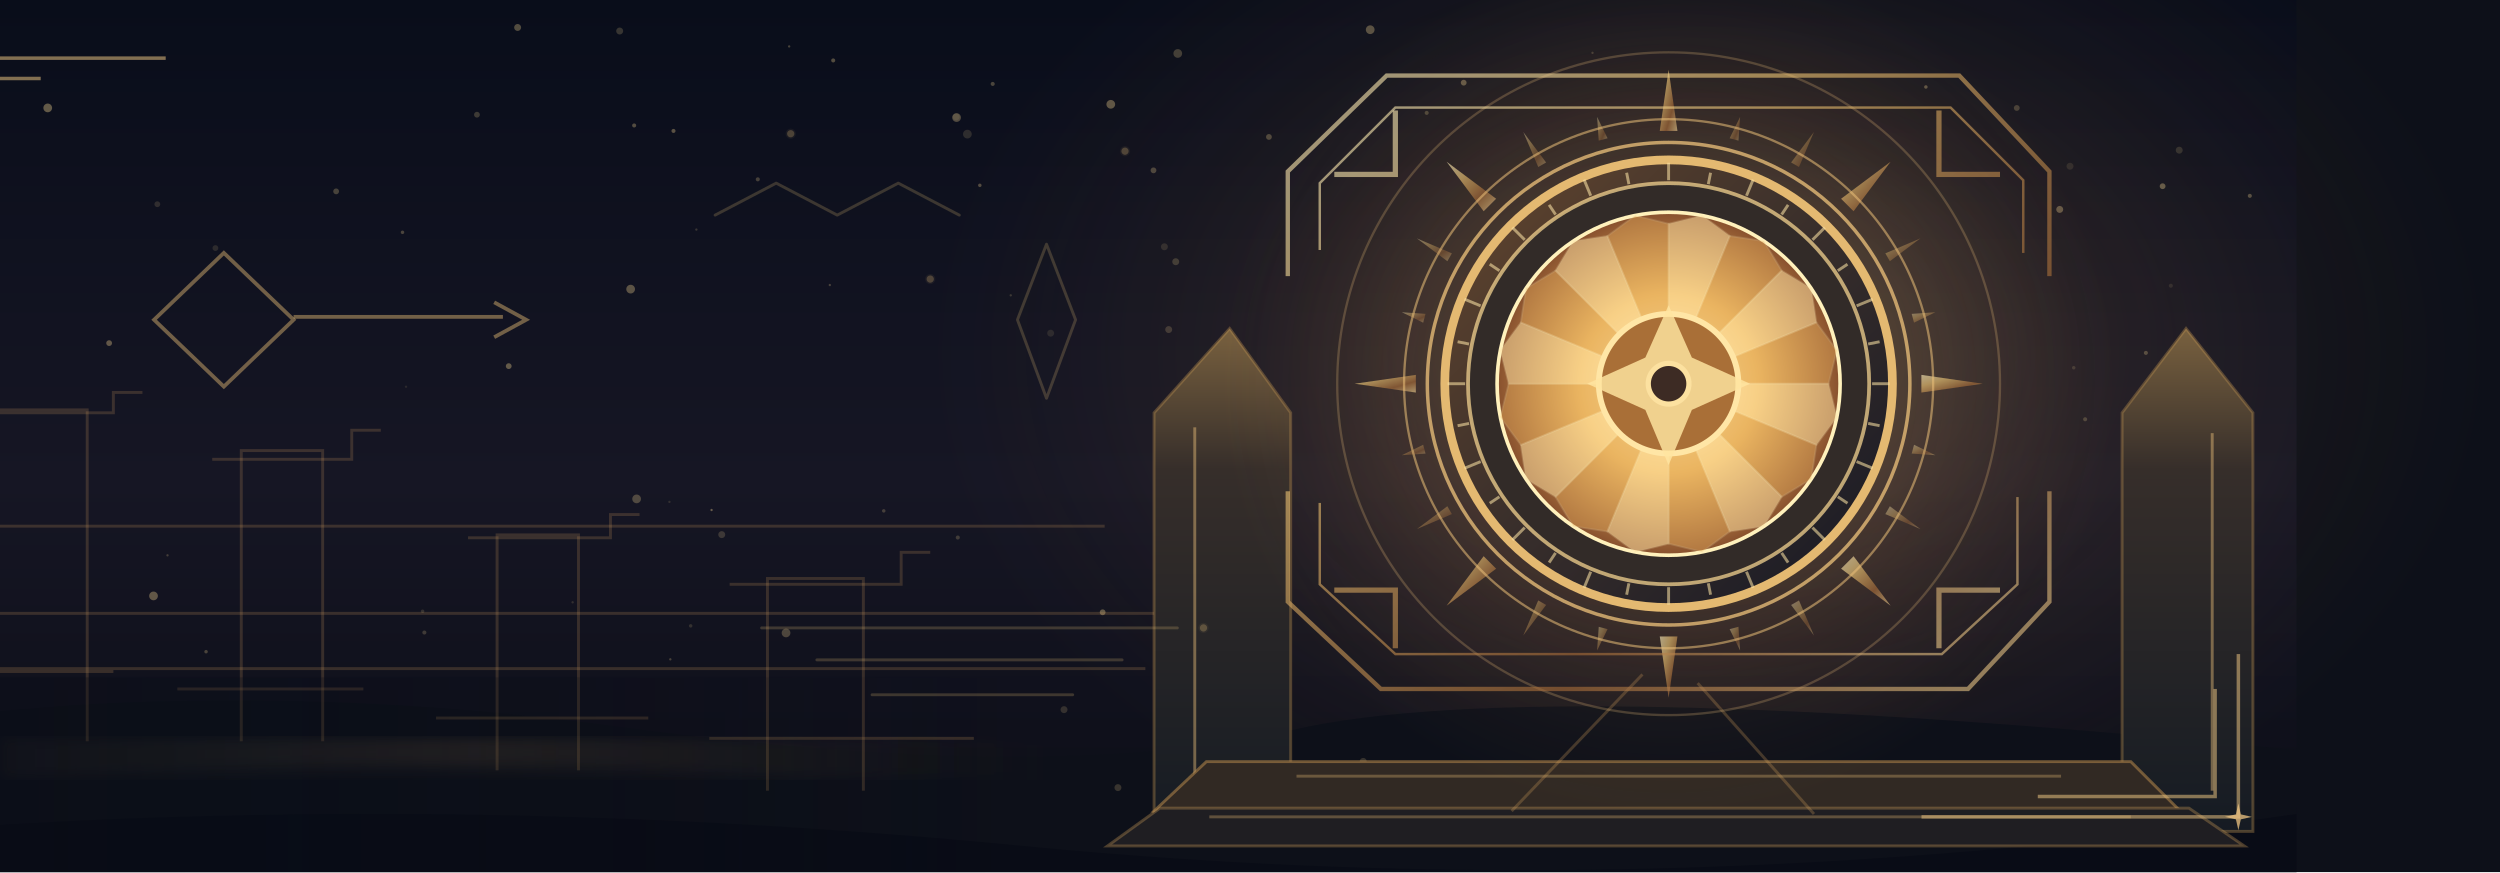
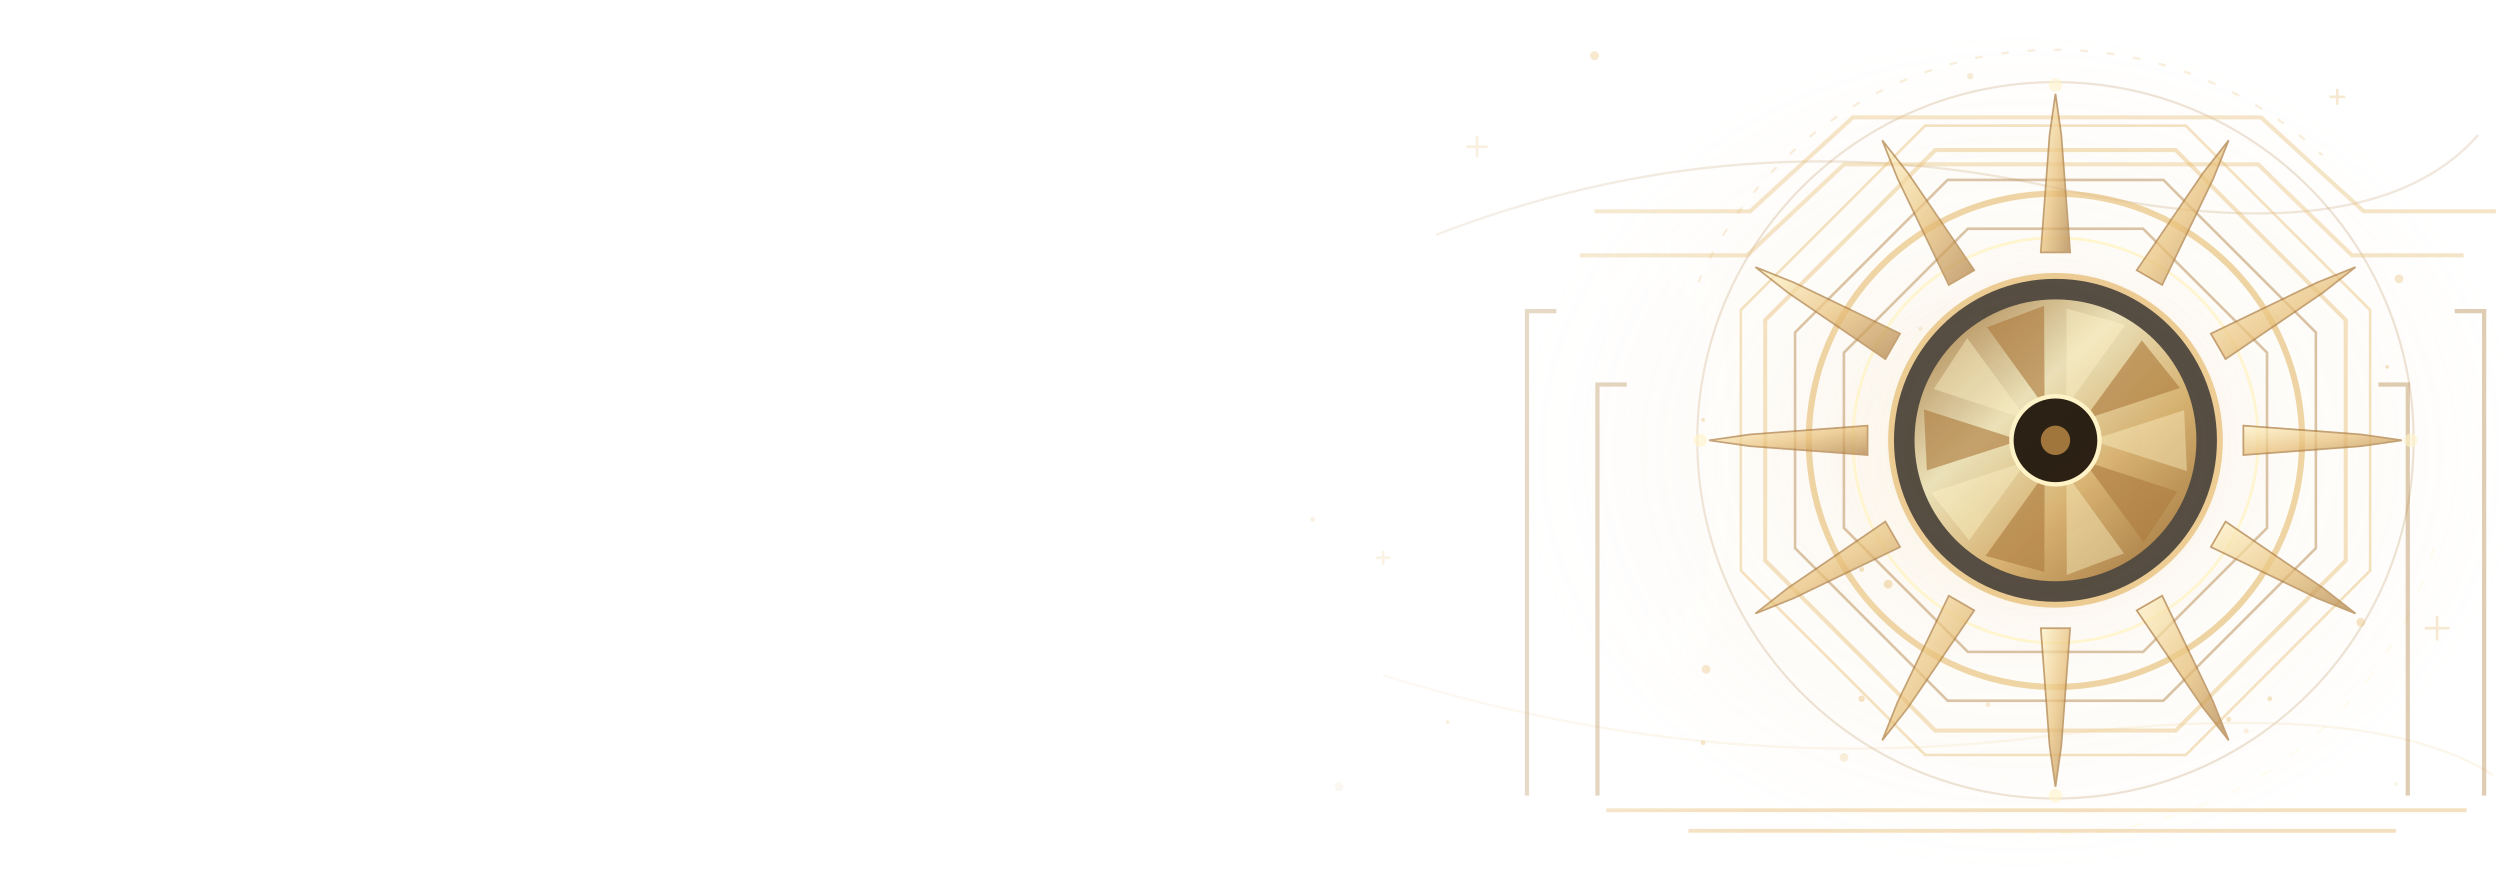
- <svg xmlns="http://www.w3.org/2000/svg" viewBox="0 0 860 300" fill="none" role="img" aria-label="Relicário Solar: sol imperial de ouro em disco art déco, rodeado por molduras geométricas e pilares de um templo">
+ <svg xmlns="http://www.w3.org/2000/svg" width="860" height="300" viewBox="0 0 860 300" fill="none" role="img" aria-label="Miniatura vetorial Relicário Solar">
  <defs>
-     <linearGradient id="back" x1="0" y1="0" x2="0" y2="1">
-       <stop stop-color="#090d1a" />
-       <stop offset=".55" stop-color="#161624" />
-       <stop offset="1" stop-color="#0b0d16" />
+     <linearGradient id="silver" x1="0" y1="0" x2=".9" y2="1">
+       <stop offset="0" stop-color="#ad7d3f" />
+       <stop offset=".39" stop-color="#fff4c7" />
+       <stop offset=".67" stop-color="#e7be76" />
+       <stop offset="1" stop-color="#ad7d3f" />
    </linearGradient>
-     <radialGradient id="halo">
-       <stop stop-color="#ffde90" stop-opacity=".33" />
-       <stop offset=".48" stop-color="#dd9850" stop-opacity=".14" />
-       <stop offset="1" stop-color="#9a6c43" stop-opacity="0" />
+     <linearGradient id="edge" x1="0" y1="0" x2="1" y2="1">
+       <stop stop-color="#fff4c7" />
+       <stop offset=".52" stop-color="#e7be76" />
+       <stop offset="1" stop-color="#ad7d3f" />
+     </linearGradient>
+     <radialGradient id="aura">
+       <stop stop-color="#e7be76" stop-opacity=".21" />
+       <stop offset=".48" stop-color="#e7be76" stop-opacity=".07" />
+       <stop offset="1" stop-color="#e7be76" stop-opacity="0" />
    </radialGradient>
-     <radialGradient id="sun">
-       <stop stop-color="#fff5c5" />
-       <stop offset=".18" stop-color="#fce5a1" />
-       <stop offset=".52" stop-color="#eebc65" />
-       <stop offset="1" stop-color="#88502d" />
+     <radialGradient id="inner">
+       <stop stop-color="#fff4c7" stop-opacity=".65" />
+       <stop offset=".4" stop-color="#e7be76" stop-opacity=".19" />
+       <stop offset="1" stop-color="#e7be76" stop-opacity="0" />
    </radialGradient>
-     <linearGradient id="gold" x1="0" y1="0" x2="1" y2="1">
-       <stop stop-color="#fff1be" />
-       <stop offset=".32" stop-color="#f0c775" />
-       <stop offset=".68" stop-color="#a86c38" />
-       <stop offset="1" stop-color="#f1d393" />
+     <linearGradient id="fade" x1="0" x2="1" y1="0" y2="0">
+       <stop stop-color="white" stop-opacity="0" />
+       <stop offset=".38" stop-color="white" stop-opacity=".05" />
+       <stop offset=".52" stop-color="white" stop-opacity=".49" />
+       <stop offset=".70" stop-color="white" stop-opacity=".98" />
+       <stop offset="1" stop-color="white" />
    </linearGradient>
-     <linearGradient id="brass" x1="0" y1="0" x2="1" y2="1">
-       <stop stop-color="#65472e" />
-       <stop offset=".5" stop-color="#382e2b" />
-       <stop offset="1" stop-color="#161824" />
-     </linearGradient>
-     <linearGradient id="obelisk" x1="0" y1="0" x2="0" y2="1">
-       <stop stop-color="#79613f" />
-       <stop offset=".28" stop-color="#362e2a" />
-       <stop offset="1" stop-color="#151b23" />
-     </linearGradient>
-     <linearGradient id="dust" x1="0" y1="0" x2="1" y2="0">
-       <stop stop-color="#c6a15e" stop-opacity="0" />
-       <stop offset=".55" stop-color="#d6ab69" stop-opacity=".13" />
-       <stop offset="1" stop-color="#b67b3a" stop-opacity="0" />
-     </linearGradient>
-     <linearGradient id="leftDark" x1="0" y1="0" x2="1" y2="0">
-       <stop stop-color="#080c16" stop-opacity=".98" />
-       <stop offset=".68" stop-color="#080c16" stop-opacity=".53" />
-       <stop offset="1" stop-color="#080c16" stop-opacity="0" />
-     </linearGradient>
-     <filter id="glow">
-       <feGaussianBlur stdDeviation="8" />
-     </filter>
-     <filter id="soft">
-       <feGaussianBlur stdDeviation="2.5" />
+     <mask id="reveal">
+       <rect width="860" height="300" fill="url(#fade)" />
+     </mask>
+     <filter id="softGlow" x="-30%" y="-30%" width="160%" height="160%">
+       <feGaussianBlur stdDeviation="3" />
    </filter>
  </defs>
-   <rect x="0" y="0" width="860" height="300" fill="#0d1019" />
-   <g transform="translate(-70 0)">
-     <rect width="860" height="300" fill="url(#back)" />
-     <ellipse cx="658" cy="121" rx="267" ry="188" fill="url(#halo)" opacity=".75" />
-     <path d="M0 254Q134 230 283 250T515 251T860 258V300H0Z" fill="#0d1019" />
-     <path d="M0 289Q206 270 422 291T860 280V300H0Z" fill="#090c16" />
-     <circle cx="340.4" cy="217.73" r="1.5" fill="#edd08e" opacity="0.27" />
-     <circle cx="309.55" cy="78.97" r="0.4" fill="#edd08e" opacity="0.19" />
-     <circle cx="636.65" cy="275.16" r="0.7" fill="#edd08e" opacity="0.26" />
-     <circle cx="813.94" cy="64.06" r="1" fill="#edd08e" opacity="0.36" />
-     <circle cx="402.78" cy="46.14" r="1.5" fill="#edd08e" opacity="0.15" />
-     <circle cx="234.07" cy="39.46" r="1" fill="#edd08e" opacity="0.22" />
-     <circle cx="431.43" cy="114.61" r="1.2" fill="#edd08e" opacity="0.11" />
-     <circle cx="737.79" cy="273.87" r="0.4" fill="#edd08e" opacity="0.17" />
-     <circle cx="300.59" cy="226.81" r="0.4" fill="#edd08e" opacity="0.25" />
-     <circle cx="140.88" cy="224.18" r="0.6" fill="#edd08e" opacity="0.26" />
-     <circle cx="470.55" cy="84.89" r="1.2" fill="#edd08e" opacity="0.13" />
-     <circle cx="822.9" cy="234.63" r="1.5" fill="#edd08e" opacity="0.19" />
-     <circle cx="144.1" cy="85.34" r="1" fill="#edd08e" opacity="0.13" />
-     <circle cx="541.35" cy="10.22" r="1.5" fill="#edd08e" opacity="0.33" />
-     <circle cx="732.5" cy="29.92" r="0.6" fill="#edd08e" opacity="0.33" />
-     <circle cx="86.42" cy="37.12" r="1.5" fill="#edd08e" opacity="0.39" />
-     <circle cx="122.81" cy="205" r="1.5" fill="#edd08e" opacity="0.36" />
-     <circle cx="185.63" cy="65.83" r="1" fill="#edd08e" opacity="0.26" />
-     <circle cx="355.46" cy="98.05" r="0.4" fill="#edd08e" opacity="0.25" />
-     <circle cx="127.62" cy="191.03" r="0.4" fill="#edd08e" opacity="0.22" />
-     <circle cx="266.98" cy="207.19" r="0.4" fill="#edd08e" opacity="0.15" />
-     <circle cx="289" cy="171.62" r="1.5" fill="#edd08e" opacity="0.28" />
-     <circle cx="399.48" cy="184.91" r="0.7" fill="#edd08e" opacity="0.21" />
-     <circle cx="474.45" cy="90.03" r="1.2" fill="#edd08e" opacity="0.2" />
-     <circle cx="843.94" cy="67.37" r="0.7" fill="#edd08e" opacity="0.31" />
-     <circle cx="208.46" cy="79.92" r="0.6" fill="#edd08e" opacity="0.27" />
-     <circle cx="506.51" cy="47.11" r="1" fill="#edd08e" opacity="0.27" />
-     <circle cx="839.46" cy="238.75" r="1.2" fill="#edd08e" opacity="0.35" />
-     <circle cx="449.31" cy="210.63" r="1" fill="#edd08e" opacity="0.37" />
-     <circle cx="778.54" cy="72.04" r="1.2" fill="#edd08e" opacity="0.34" />
-     <circle cx="288.15" cy="43.16" r="0.7" fill="#edd08e" opacity="0.32" />
-     <circle cx="837.09" cy="275.56" r="1.5" fill="#edd08e" opacity="0.29" />
-     <circle cx="829.47" cy="275.13" r="1.2" fill="#edd08e" opacity="0.38" />
-     <circle cx="300.28" cy="172.65" r="0.4" fill="#edd08e" opacity="0.14" />
-     <circle cx="374.01" cy="175.74" r="0.6" fill="#edd08e" opacity="0.23" />
-     <circle cx="307.59" cy="215.3" r="0.6" fill="#edd08e" opacity="0.16" />
-     <circle cx="399.06" cy="40.44" r="1.5" fill="#edd08e" opacity="0.31" />
-     <circle cx="417.7" cy="101.59" r="0.4" fill="#edd08e" opacity="0.19" />
-     <circle cx="283.17" cy="10.67" r="1.2" fill="#edd08e" opacity="0.2" />
-     <circle cx="411.49" cy="28.87" r="0.7" fill="#edd08e" opacity="0.28" />
-     <circle cx="107.54" cy="118.03" r="1" fill="#edd08e" opacity="0.36" />
-     <circle cx="599.86" cy="281.94" r="0.4" fill="#edd08e" opacity="0.37" />
-     <circle cx="330.68" cy="61.69" r="0.7" fill="#edd08e" opacity="0.25" />
-     <circle cx="18.39" cy="279.26" r="0.6" fill="#edd08e" opacity="0.31" />
-     <circle cx="124.12" cy="70.25" r="1" fill="#edd08e" opacity="0.15" />
-     <circle cx="215.98" cy="217.59" r="0.7" fill="#edd08e" opacity="0.21" />
-     <circle cx="58.06" cy="138.56" r="1.2" fill="#edd08e" opacity="0.1" />
-     <circle cx="808.18" cy="121.39" r="0.7" fill="#edd08e" opacity="0.27" />
-     <circle cx="318.28" cy="183.91" r="1.2" fill="#edd08e" opacity="0.19" />
-     <circle cx="560.78" cy="38.83" r="0.7" fill="#edd08e" opacity="0.24" />
-     <circle cx="486.59" cy="147.38" r="0.4" fill="#edd08e" opacity="0.33" />
-     <circle cx="356.62" cy="20.79" r="0.7" fill="#edd08e" opacity="0.32" />
-     <circle cx="57.6" cy="223.12" r="1.5" fill="#edd08e" opacity="0.21" />
-     <circle cx="782.08" cy="57.18" r="1.2" fill="#edd08e" opacity="0.11" />
-     <circle cx="763.77" cy="37.14" r="1" fill="#edd08e" opacity="0.23" />
-     <circle cx="24.16" cy="88.74" r="1.5" fill="#edd08e" opacity="0.26" />
-     <circle cx="475.15" cy="18.39" r="1.5" fill="#edd08e" opacity="0.24" />
-     <circle cx="215.37" cy="210.28" r="0.6" fill="#edd08e" opacity="0.16" />
-     <circle cx="286.94" cy="99.46" r="1.5" fill="#edd08e" opacity="0.34" />
-     <circle cx="454.57" cy="270.94" r="1.2" fill="#edd08e" opacity="0.19" />
-     <circle cx="398.92" cy="40.2" r="1.2" fill="#edd08e" opacity="0.1" />
-     <circle cx="341.47" cy="15.97" r="0.4" fill="#edd08e" opacity="0.27" />
-     <circle cx="55.44" cy="174.09" r="1.2" fill="#edd08e" opacity="0.19" />
-     <circle cx="42.58" cy="269.79" r="0.6" fill="#edd08e" opacity="0.38" />
-     <circle cx="819.65" cy="51.66" r="1.2" fill="#edd08e" opacity="0.16" />
-     <circle cx="248.06" cy="9.45" r="1.2" fill="#edd08e" opacity="0.32" />
-     <circle cx="783.36" cy="126.5" r="0.6" fill="#edd08e" opacity="0.16" />
-     <circle cx="816.77" cy="98.29" r="0.7" fill="#edd08e" opacity="0.11" />
-     <circle cx="54.21" cy="217.15" r="1.2" fill="#edd08e" opacity="0.17" />
-     <circle cx="617.82" cy="18.17" r="0.4" fill="#edd08e" opacity="0.2" />
-     <circle cx="452.11" cy="35.88" r="1.5" fill="#edd08e" opacity="0.36" />
-     <circle cx="314.78" cy="175.44" r="0.4" fill="#edd08e" opacity="0.38" />
-     <circle cx="48.83" cy="283.52" r="0.4" fill="#edd08e" opacity="0.14" />
-     <circle cx="209.67" cy="133.04" r="0.4" fill="#edd08e" opacity="0.11" />
-     <circle cx="407.06" cy="63.75" r="0.6" fill="#edd08e" opacity="0.31" />
-     <circle cx="301.68" cy="45.04" r="0.7" fill="#edd08e" opacity="0.34" />
-     <circle cx="787.29" cy="144.23" r="0.7" fill="#edd08e" opacity="0.22" />
-     <circle cx="472.03" cy="113.37" r="1.2" fill="#edd08e" opacity="0.19" />
-     <circle cx="466.8" cy="58.6" r="1" fill="#edd08e" opacity="0.27" />
-     <circle cx="538.95" cy="261.92" r="1.2" fill="#edd08e" opacity="0.18" />
-     <circle cx="573.51" cy="28.44" r="1" fill="#edd08e" opacity="0.35" />
-     <circle cx="436.02" cy="244.12" r="1.2" fill="#edd08e" opacity="0.17" />
-     <circle cx="245" cy="125.95" r="1" fill="#edd08e" opacity="0.37" />
-     <g stroke="#cd9b5c" stroke-opacity=".21" fill="none">
-       <path d="M0 181H450M0 211H478M20 230H464" />
-       <path d="M66 255V141H100V255 M153 255V155H181V255 M241 265V184H269V265 M334 272V199H367V272" />
-       <path d="M58 142H109V135H119 M143 158H191V148H201 M231 185H280V177H290 M321 201H380V190H390" />
-       <path d="M16 231H109M131 237H195M220 247H293M314 254H405" />
-     </g>
-     <g fill="url(#obelisk)" stroke="#bc914f" stroke-opacity=".37">
-       <path d="M467 286V142L493 113L514 142V286Z" />
-       <path d="M800 286V142L822 113L845 142V286Z" />
-       <path d="M481 147V272M831 149V272" stroke="#ffcf82" stroke-opacity=".4" fill="none" />
-     </g>
-     <path d="M485 262H803L820 279H467Z" fill="#312923" stroke="#b6884b" stroke-opacity=".55" />
-     <path d="M469 278H823L842 291H451Z" fill="#1f1e22" stroke="#c59758" stroke-opacity=".35" />
-     <path d="M516 267H779M486 281H803" stroke="#f5c778" stroke-opacity=".3" stroke-width="1" />
-     <path d="M635 232L590 279M654 235L694 280" stroke="#e5af60" stroke-opacity=".25" />
-     <ellipse cx="644" cy="132" rx="154" ry="148" fill="url(#halo)" />
-     <path d="M640.96 45.05 L644 24 L647.04 45.05 Z" fill="url(#gold)" opacity="0.62" />
-     <path d="M665 47.57 L668.59 40.24 L668.03 48.38 Z" fill="url(#gold)" opacity="0.38" />
-     <path d="M686.14 55.89 L694 45.4 L688.85 57.45 Z" fill="url(#gold)" opacity="0.38" />
-     <path d="M703.33 68.37 L720.37 55.63 L707.63 72.67 Z" fill="url(#gold)" opacity="0.62" />
-     <path d="M718.55 87.15 L730.6 82 L720.11 89.86 Z" fill="url(#gold)" opacity="0.38" />
-     <path d="M727.62 107.97 L735.76 107.41 L728.43 111 Z" fill="url(#gold)" opacity="0.38" />
-     <path d="M730.95 128.96 L752 132 L730.95 135.04 Z" fill="url(#gold)" opacity="0.62" />
-     <path d="M728.43 153 L735.76 156.59 L727.62 156.03 Z" fill="url(#gold)" opacity="0.38" />
-     <path d="M720.11 174.14 L730.6 182 L718.55 176.85 Z" fill="url(#gold)" opacity="0.38" />
-     <path d="M707.63 191.33 L720.37 208.37 L703.33 195.63 Z" fill="url(#gold)" opacity="0.62" />
-     <path d="M688.85 206.55 L694 218.6 L686.14 208.11 Z" fill="url(#gold)" opacity="0.38" />
-     <path d="M668.03 215.62 L668.59 223.76 L665 216.43 Z" fill="url(#gold)" opacity="0.38" />
-     <path d="M647.04 218.95 L644 240 L640.96 218.95 Z" fill="url(#gold)" opacity="0.62" />
-     <path d="M623 216.43 L619.41 223.76 L619.97 215.62 Z" fill="url(#gold)" opacity="0.38" />
-     <path d="M601.86 208.11 L594 218.6 L599.15 206.55 Z" fill="url(#gold)" opacity="0.38" />
-     <path d="M584.67 195.63 L567.63 208.37 L580.37 191.33 Z" fill="url(#gold)" opacity="0.62" />
-     <path d="M569.45 176.85 L557.4 182 L567.89 174.14 Z" fill="url(#gold)" opacity="0.38" />
-     <path d="M560.38 156.03 L552.24 156.59 L559.57 153 Z" fill="url(#gold)" opacity="0.38" />
-     <path d="M557.05 135.04 L536 132 L557.05 128.96 Z" fill="url(#gold)" opacity="0.62" />
-     <path d="M559.57 111 L552.24 107.41 L560.38 107.97 Z" fill="url(#gold)" opacity="0.38" />
-     <path d="M567.89 89.86 L557.4 82 L569.45 87.15 Z" fill="url(#gold)" opacity="0.38" />
-     <path d="M580.37 72.67 L567.63 55.63 L584.67 68.37 Z" fill="url(#gold)" opacity="0.62" />
-     <path d="M599.15 57.45 L594 45.4 L601.86 55.89 Z" fill="url(#gold)" opacity="0.38" />
-     <path d="M619.97 48.38 L619.41 40.24 L623 47.57 Z" fill="url(#gold)" opacity="0.38" />
-     <circle cx="644" cy="132" r="114" fill="none" stroke="#eabf79" stroke-opacity="0.25" stroke-width="0.8" />
-     <circle cx="644" cy="132" r="91" fill="none" stroke="#eabf79" stroke-opacity="0.55" stroke-width="0.8" />
-     <circle cx="644" cy="132" r="83" fill="none" stroke="#eabf79" stroke-opacity="0.77" stroke-width="1.2" />
-     <circle cx="644" cy="132" r="75" fill="none" stroke="#eabf79" stroke-opacity="0.68" stroke-width="1.2" />
-     <g fill="none" stroke="url(#gold)" stroke-opacity=".6">
-       <path d="M513 95V59L547 26H744L775 59V95M513 169V207L545 237H747L775 207V169" stroke-width="1.5" />
-       <path d="M524 86V63L550 37H741L766 62V87M524 173V201L550 225H738L764 201V171" stroke-width=".85" />
-       <path d="M529 60H550V38M758 60H737V38M529 203H550V223M758 203H737V223" stroke-width="1.8" />
-     </g>
-     <circle cx="644" cy="132" r="77" fill="url(#brass)" stroke="#e4b971" stroke-width="3" />
-     <circle cx="644" cy="132" r="69" fill="#322b28" stroke="#f6d591" stroke-width="1.3" stroke-opacity=".73" />
-     <circle cx="644" cy="132" r="59" fill="url(#sun)" stroke="#fff1bc" stroke-width="1.25" />
-     <path d="M644 110 L644 77 L655.51 74.13 L665.05 81.19 L652.42 111.67 Z" fill="#ffe0a0" opacity="0.54" stroke="#fbe6b1" stroke-width=".65" stroke-opacity=".4" />
-     <path d="M652.42 111.67 L665.05 81.19 L676.78 82.94 L682.89 93.11 L659.56 116.44 Z" fill="#e7ab5a" opacity="0.44" stroke="#fbe6b1" stroke-width=".65" stroke-opacity=".4" />
-     <path d="M659.56 116.44 L682.89 93.11 L693.06 99.22 L694.81 110.95 L664.33 123.58 Z" fill="#ffe0a0" opacity="0.54" stroke="#fbe6b1" stroke-width=".65" stroke-opacity=".4" />
-     <path d="M664.33 123.58 L694.81 110.95 L701.87 120.49 L699 132 L666 132 Z" fill="#e7ab5a" opacity="0.44" stroke="#fbe6b1" stroke-width=".65" stroke-opacity=".4" />
-     <path d="M666 132 L699 132 L701.87 143.51 L694.81 153.05 L664.33 140.42 Z" fill="#ffe0a0" opacity="0.54" stroke="#fbe6b1" stroke-width=".65" stroke-opacity=".4" />
-     <path d="M664.33 140.42 L694.81 153.05 L693.06 164.78 L682.89 170.89 L659.56 147.56 Z" fill="#e7ab5a" opacity="0.44" stroke="#fbe6b1" stroke-width=".65" stroke-opacity=".4" />
-     <path d="M659.56 147.56 L682.89 170.89 L676.78 181.06 L665.05 182.81 L652.42 152.33 Z" fill="#ffe0a0" opacity="0.54" stroke="#fbe6b1" stroke-width=".65" stroke-opacity=".4" />
-     <path d="M652.42 152.33 L665.05 182.81 L655.51 189.87 L644 187 L644 154 Z" fill="#e7ab5a" opacity="0.44" stroke="#fbe6b1" stroke-width=".65" stroke-opacity=".4" />
-     <path d="M644 154 L644 187 L632.49 189.87 L622.95 182.81 L635.58 152.33 Z" fill="#ffe0a0" opacity="0.54" stroke="#fbe6b1" stroke-width=".65" stroke-opacity=".4" />
-     <path d="M635.58 152.33 L622.95 182.81 L611.22 181.06 L605.11 170.89 L628.44 147.56 Z" fill="#e7ab5a" opacity="0.44" stroke="#fbe6b1" stroke-width=".65" stroke-opacity=".4" />
-     <path d="M628.44 147.56 L605.11 170.89 L594.94 164.78 L593.19 153.05 L623.67 140.42 Z" fill="#ffe0a0" opacity="0.54" stroke="#fbe6b1" stroke-width=".65" stroke-opacity=".4" />
-     <path d="M623.67 140.42 L593.19 153.05 L586.13 143.51 L589 132 L622 132 Z" fill="#e7ab5a" opacity="0.44" stroke="#fbe6b1" stroke-width=".65" stroke-opacity=".4" />
-     <path d="M622 132 L589 132 L586.13 120.49 L593.19 110.95 L623.67 123.58 Z" fill="#ffe0a0" opacity="0.54" stroke="#fbe6b1" stroke-width=".65" stroke-opacity=".4" />
-     <path d="M623.67 123.58 L593.19 110.95 L594.94 99.22 L605.11 93.11 L628.44 116.44 Z" fill="#e7ab5a" opacity="0.44" stroke="#fbe6b1" stroke-width=".65" stroke-opacity=".4" />
-     <path d="M628.44 116.44 L605.11 93.11 L611.22 82.94 L622.95 81.19 L635.58 111.67 Z" fill="#ffe0a0" opacity="0.54" stroke="#fbe6b1" stroke-width=".65" stroke-opacity=".4" />
-     <path d="M635.58 111.67 L622.95 81.19 L632.49 74.13 L644 77 L644 110 Z" fill="#e7ab5a" opacity="0.44" stroke="#fbe6b1" stroke-width=".65" stroke-opacity=".4" />
-     <circle cx="644" cy="132" r="24" fill="#a96f37" stroke="#ffe6a6" stroke-width="2" />
-     <path d="M644 105L652 123L672 132L652 141L644 160L636 141L616 132L636 123Z" fill="#ffe4a0" opacity=".83" />
-     <circle cx="644" cy="132" r="7" fill="#3d2b24" stroke="#fce1a0" stroke-width="1.8" />
-     <path d="M714 132 L720 132" stroke="#ffe7a7" stroke-opacity=".56" stroke-width="1" />
-     <path d="M712.65 145.66 L716.58 146.44" stroke="#ffe7a7" stroke-opacity=".56" stroke-width="1" />
-     <path d="M708.67 158.79 L714.21 161.08" stroke="#ffe7a7" stroke-opacity=".56" stroke-width="1" />
-     <path d="M702.2 170.89 L705.53 173.11" stroke="#ffe7a7" stroke-opacity=".56" stroke-width="1" />
-     <path d="M693.5 181.5 L697.74 185.74" stroke="#ffe7a7" stroke-opacity=".56" stroke-width="1" />
-     <path d="M682.89 190.2 L685.11 193.53" stroke="#ffe7a7" stroke-opacity=".56" stroke-width="1" />
-     <path d="M670.79 196.67 L673.08 202.21" stroke="#ffe7a7" stroke-opacity=".56" stroke-width="1" />
-     <path d="M657.66 200.65 L658.44 204.58" stroke="#ffe7a7" stroke-opacity=".56" stroke-width="1" />
-     <path d="M644 202 L644 208" stroke="#ffe7a7" stroke-opacity=".56" stroke-width="1" />
-     <path d="M630.34 200.65 L629.56 204.58" stroke="#ffe7a7" stroke-opacity=".56" stroke-width="1" />
-     <path d="M617.21 196.67 L614.92 202.21" stroke="#ffe7a7" stroke-opacity=".56" stroke-width="1" />
-     <path d="M605.11 190.2 L602.89 193.53" stroke="#ffe7a7" stroke-opacity=".56" stroke-width="1" />
-     <path d="M594.5 181.5 L590.26 185.74" stroke="#ffe7a7" stroke-opacity=".56" stroke-width="1" />
-     <path d="M585.8 170.89 L582.47 173.11" stroke="#ffe7a7" stroke-opacity=".56" stroke-width="1" />
-     <path d="M579.33 158.79 L573.79 161.08" stroke="#ffe7a7" stroke-opacity=".56" stroke-width="1" />
-     <path d="M575.35 145.66 L571.42 146.44" stroke="#ffe7a7" stroke-opacity=".56" stroke-width="1" />
-     <path d="M574 132 L568 132" stroke="#ffe7a7" stroke-opacity=".56" stroke-width="1" />
-     <path d="M575.35 118.34 L571.42 117.56" stroke="#ffe7a7" stroke-opacity=".56" stroke-width="1" />
-     <path d="M579.33 105.21 L573.79 102.92" stroke="#ffe7a7" stroke-opacity=".56" stroke-width="1" />
-     <path d="M585.8 93.11 L582.47 90.89" stroke="#ffe7a7" stroke-opacity=".56" stroke-width="1" />
-     <path d="M594.5 82.5 L590.26 78.26" stroke="#ffe7a7" stroke-opacity=".56" stroke-width="1" />
-     <path d="M605.11 73.8 L602.89 70.47" stroke="#ffe7a7" stroke-opacity=".56" stroke-width="1" />
-     <path d="M617.21 67.33 L614.92 61.79" stroke="#ffe7a7" stroke-opacity=".56" stroke-width="1" />
-     <path d="M630.34 63.35 L629.56 59.42" stroke="#ffe7a7" stroke-opacity=".56" stroke-width="1" />
-     <path d="M644 62 L644 56" stroke="#ffe7a7" stroke-opacity=".56" stroke-width="1" />
-     <path d="M657.66 63.35 L658.44 59.42" stroke="#ffe7a7" stroke-opacity=".56" stroke-width="1" />
-     <path d="M670.79 67.33 L673.08 61.79" stroke="#ffe7a7" stroke-opacity=".56" stroke-width="1" />
-     <path d="M682.89 73.8 L685.11 70.47" stroke="#ffe7a7" stroke-opacity=".56" stroke-width="1" />
-     <path d="M693.5 82.5 L697.74 78.26" stroke="#ffe7a7" stroke-opacity=".56" stroke-width="1" />
-     <path d="M702.2 93.11 L705.53 90.89" stroke="#ffe7a7" stroke-opacity=".56" stroke-width="1" />
-     <path d="M708.67 105.21 L714.21 102.92" stroke="#ffe7a7" stroke-opacity=".56" stroke-width="1" />
-     <path d="M712.65 118.34 L716.58 117.56" stroke="#ffe7a7" stroke-opacity=".56" stroke-width="1" />
-     <g stroke="#dbb472" stroke-opacity=".48" stroke-width="1.3" fill="none">
-       <path d="M123 110L147 87L171 110L147 133Z" />
-       <path d="M171 109H243" />
-       <path d="M240 104L251 110L240 116" />
-     </g>
-     <path d="M-10 267Q228 242 433 267" stroke="url(#dust)" stroke-width="19" filter="url(#soft)" fill="none" />
-     <g fill="none" stroke="#f0c783" stroke-width="1.2" opacity=".52">
-       <path d="M19 74V20H127M26 61V27H84" />
-       <path d="M840 225V281H731M832 237V274H771" />
-     </g>
-     <path d="M 19 15.38 L 19.84 19.14 L 23.62 20 L 19.84 20.86 L 19 24.62 L 18.16 20.86 L 14.38 20 L 18.16 19.14 Z" fill="#f0c783" opacity="0.74" />
-     <path d="M 840 276.38 L 840.84 280.14 L 844.62 281 L 840.84 281.86 L 840 285.62 L 839.16 281.86 L 835.38 281 L 839.16 280.14 Z" fill="#f0c783" opacity="0.74" />
-     <path d="M0 233H424V300H0Z" fill="url(#leftDark)" opacity=".41" />
-     <g aria-hidden="true" pointer-events="none" fill="none" stroke="#f7cd7f" stroke-width="1" stroke-opacity=".20" stroke-linecap="round" stroke-linejoin="round">
-       <path d="M316 74L337 63L358 74L379 63L400 74" />
-       <path d="M332 216H475M351 227H456M370 239H439" />
-       <path d="M420 110L430 84L440 110L430 137Z" />
-       <circle cx="342" cy="46" r="1.25" fill="#f7cd7f" opacity=".27" />
-       <circle cx="390" cy="96" r="1.25" fill="#f7cd7f" opacity=".27" />
-       <circle cx="457" cy="52" r="1.25" fill="#f7cd7f" opacity=".27" />
-       <circle cx="484" cy="216" r="1.25" fill="#f7cd7f" opacity=".27" />
+   <g transform="translate(-8 3) scale(1.01)">
+     <g mask="url(#reveal)">
+       <g opacity=".96">
+         <ellipse cx="696" cy="151" rx="171" ry="143" fill="url(#aura)" />
+         <circle cx="708" cy="147" r="122" fill="none" stroke="#ad7d3f" stroke-width="0.75" opacity="0.22" />
+         <path d="M586.50 92.90A133 133 0 0 1 798.71 49.73" fill="none" stroke="#e7be76" stroke-width="0.8" opacity="0.27" stroke-linecap="round" stroke-dasharray="2 7" />
+         <path d="M836.81 183.94A134 134 0 0 1 680.14 278.07" fill="none" stroke="#fff4c7" stroke-width="0.9" opacity="0.23" stroke-linecap="round" stroke-dasharray="3 9" />
+         <path d="M497 77Q601 37 708 61T852 43" fill="none" stroke="#ad7d3f" stroke-width="0.8" opacity=".19" />
+         <path d="M479 227Q591 262 703 248T857 261" fill="none" stroke="#e7be76" stroke-width="0.8" opacity=".16" />
+         <circle cx="679" cy="23" r="1.1" fill="#e7be76" opacity="0.31" />
+         <circle cx="685" cy="237" r="0.85" fill="#e7be76" opacity="0.28" />
+         <circle cx="589" cy="225" r="1.5" fill="#e7be76" opacity="0.39" />
+         <circle cx="693" cy="182" r="0.85" fill="#e7be76" opacity="0.3" />
+         <circle cx="825" cy="92" r="1.5" fill="#e7be76" opacity="0.38" />
+         <circle cx="723" cy="160" r="1.5" fill="#e7be76" opacity="0.38" />
+         <circle cx="642" cy="235" r="1.1" fill="#e7be76" opacity="0.46" />
+         <circle cx="501" cy="243" r="0.65" fill="#e7be76" opacity="0.39" />
+         <circle cx="824" cy="264" r="0.65" fill="#e7be76" opacity="0.19" />
+         <circle cx="642" cy="191" r="0.85" fill="#e7be76" opacity="0.45" />
+         <circle cx="551" cy="16" r="1.5" fill="#e7be76" opacity="0.46" />
+         <circle cx="812" cy="209" r="1.5" fill="#e7be76" opacity="0.44" />
+         <circle cx="767" cy="242" r="0.85" fill="#e7be76" opacity="0.45" />
+         <circle cx="821" cy="122" r="0.65" fill="#e7be76" opacity="0.47" />
+         <circle cx="651" cy="196" r="1.5" fill="#e7be76" opacity="0.47" />
+         <circle cx="455" cy="174" r="0.85" fill="#e7be76" opacity="0.4" />
+         <circle cx="662" cy="109" r="0.65" fill="#e7be76" opacity="0.31" />
+         <circle cx="781" cy="235" r="0.85" fill="#e7be76" opacity="0.44" />
+         <circle cx="588" cy="250" r="0.85" fill="#e7be76" opacity="0.4" />
+         <circle cx="636" cy="255" r="1.5" fill="#e7be76" opacity="0.28" />
+         <circle cx="683" cy="155" r="0.65" fill="#e7be76" opacity="0.38" />
+         <circle cx="588" cy="140" r="0.65" fill="#e7be76" opacity="0.44" />
+         <circle cx="464" cy="265" r="1.5" fill="#e7be76" opacity="0.21" />
+         <circle cx="773" cy="246" r="0.85" fill="#e7be76" opacity="0.26" />
+         <path d="M511.00 43.40v7.20M507.40 47.00h7.20" fill="none" stroke="#e7be76" stroke-width="0.9" opacity="0.34" />
+         <path d="M804.00 27.30v5.40M801.30 30.00h5.40" fill="none" stroke="#e7be76" stroke-width="0.9" opacity="0.34" />
+         <path d="M838.00 206.80v8.40M833.80 211.00h8.40" fill="none" stroke="#e7be76" stroke-width="0.9" opacity="0.34" />
+         <path d="M479.00 184.60v4.80M476.60 187.00h4.80" fill="none" stroke="#e7be76" stroke-width="0.9" opacity="0.34" />
+       </g>
+       <path d="M528 268V103h10" fill="none" stroke="#ad7d3f" stroke-width="1.45" opacity=".39" />
+       <path d="M552 268V128h10" fill="none" stroke="#ad7d3f" stroke-width="1.45" opacity=".39" />
+       <path d="M828 268V128h-10" fill="none" stroke="#ad7d3f" stroke-width="1.45" opacity=".39" />
+       <path d="M854 268V103h-10" fill="none" stroke="#ad7d3f" stroke-width="1.45" opacity=".39" />
+       <path d="M551 69h53l35-32h139l35 32h45M546 84h57l33-31h141l32 31h38" fill="none" stroke="#e7be76" stroke-width="1.4" opacity=".40" />
+       <polygon points="815.17,191.39 752.39,254.17 663.61,254.17 600.83,191.39 600.83,102.61 663.61,39.83 752.39,39.83 815.17,102.61" fill="none" stroke="#e7be76" stroke-width="0.9" opacity=".45" />
+       <polygon points="806.86,187.95 748.95,245.86 667.05,245.86 609.14,187.95 609.14,106.05 667.05,48.14 748.95,48.14 806.86,106.05" fill="none" stroke="#e7be76" stroke-width="1.4" opacity=".45" />
+       <polygon points="796.69,183.74 744.74,235.69 671.26,235.69 619.31,183.74 619.31,110.26 671.26,58.31 744.74,58.31 796.69,110.26" fill="none" stroke="#ad7d3f" stroke-width="0.9" opacity=".45" />
+       <polygon points="780.06,176.85 737.85,219.06 678.15,219.06 635.94,176.85 635.94,117.15 678.15,74.94 737.85,74.94 780.06,117.15" fill="none" stroke="#ad7d3f" stroke-width="0.9" opacity=".45" />
+       <circle cx="708" cy="147" r="84" fill="none" stroke="#e7be76" stroke-width="2.1" opacity="0.65" />
+       <circle cx="708" cy="147" r="69" fill="url(#aura)" stroke="#fff4c7" stroke-width="1" opacity="0.82" />
+       <polygon points="772.00,142.00 812.00,145.00 826.00,147.00 812.00,149.00 772.00,152.00" fill="url(#edge)" stroke="#ad7d3f" stroke-width="0.6" opacity=".72" />
+       <circle cx="829.0" cy="147.0" r="2.3" fill="#fff4c7" opacity="0.61" />
+       <polygon points="765.93,174.67 799.07,197.27 810.19,206.00 797.07,200.73 760.93,183.33" fill="url(#edge)" stroke="#ad7d3f" stroke-width="0.6" opacity=".72" />
+       <polygon points="744.33,199.93 761.73,236.07 767.00,249.19 758.27,238.07 735.67,204.93" fill="url(#edge)" stroke="#ad7d3f" stroke-width="0.6" opacity=".72" />
+       <polygon points="713.00,211.00 710.00,251.00 708.00,265.00 706.00,251.00 703.00,211.00" fill="url(#edge)" stroke="#ad7d3f" stroke-width="0.6" opacity=".72" />
+       <circle cx="708.0" cy="268.0" r="2.3" fill="#fff4c7" opacity="0.61" />
+       <polygon points="680.33,204.93 657.73,238.07 649.00,249.19 654.27,236.07 671.67,199.93" fill="url(#edge)" stroke="#ad7d3f" stroke-width="0.6" opacity=".72" />
+       <polygon points="655.07,183.33 618.93,200.73 605.81,206.00 616.93,197.27 650.07,174.67" fill="url(#edge)" stroke="#ad7d3f" stroke-width="0.6" opacity=".72" />
+       <polygon points="644.00,152.00 604.00,149.00 590.00,147.00 604.00,145.00 644.00,142.00" fill="url(#edge)" stroke="#ad7d3f" stroke-width="0.6" opacity=".72" />
+       <circle cx="587.0" cy="147.0" r="2.3" fill="#fff4c7" opacity="0.61" />
+       <polygon points="650.07,119.33 616.93,96.73 605.81,88.00 618.93,93.27 655.07,110.67" fill="url(#edge)" stroke="#ad7d3f" stroke-width="0.6" opacity=".72" />
+       <polygon points="671.67,94.07 654.27,57.93 649.00,44.81 657.73,55.93 680.33,89.07" fill="url(#edge)" stroke="#ad7d3f" stroke-width="0.6" opacity=".72" />
+       <polygon points="703.00,83.00 706.00,43.00 708.00,29.00 710.00,43.00 713.00,83.00" fill="url(#edge)" stroke="#ad7d3f" stroke-width="0.6" opacity=".72" />
+       <circle cx="708.0" cy="26.0" r="2.3" fill="#fff4c7" opacity="0.61" />
+       <polygon points="735.67,89.07 758.27,55.93 767.00,44.81 761.73,57.93 744.33,94.07" fill="url(#edge)" stroke="#ad7d3f" stroke-width="0.6" opacity=".72" />
+       <polygon points="760.93,110.67 797.07,93.27 810.19,88.00 799.07,96.73 765.93,119.33" fill="url(#edge)" stroke="#ad7d3f" stroke-width="0.6" opacity=".72" />
+       <circle cx="708" cy="147" r="56" fill="#23190d" stroke="#e7be76" stroke-width="2" opacity="0.77" />
+       <circle cx="708" cy="147" r="48" fill="url(#silver)" opacity="0.88" />
+       <polygon points="720.00,147.00 751.81,136.74 752.79,157.49" fill="#fff4c7" stroke="none" stroke-width="1" opacity="0.4" />
+       <polygon points="717.71,154.05 749.48,164.45 738.07,181.81" fill="#ad7d3f" stroke="none" stroke-width="1" opacity="0.65" />
+       <polygon points="711.71,158.41 731.30,185.50 711.87,192.84" fill="#fff4c7" stroke="none" stroke-width="1" opacity="0.4" />
+       <polygon points="704.29,158.41 704.22,191.84 684.19,186.36" fill="#ad7d3f" stroke="none" stroke-width="1" opacity="0.65" />
+       <polygon points="698.29,154.05 678.58,181.05 665.60,164.84" fill="#fff4c7" stroke="none" stroke-width="1" opacity="0.4" />
+       <polygon points="696.00,147.00 664.19,157.26 663.21,136.51" fill="#ad7d3f" stroke="none" stroke-width="1" opacity="0.65" />
+       <polygon points="698.29,139.95 666.52,129.55 677.93,112.19" fill="#fff4c7" stroke="none" stroke-width="1" opacity="0.4" />
+       <polygon points="704.29,135.59 684.70,108.50 704.13,101.16" fill="#ad7d3f" stroke="none" stroke-width="1" opacity="0.65" />
+       <polygon points="711.71,135.59 711.78,102.16 731.81,107.64" fill="#fff4c7" stroke="none" stroke-width="1" opacity="0.4" />
+       <polygon points="717.71,139.95 737.42,112.95 750.40,129.16" fill="#ad7d3f" stroke="none" stroke-width="1" opacity="0.65" />
+       <circle cx="708" cy="147" r="15" fill="#23190d" stroke="#fff4c7" stroke-width="1.5" opacity="0.97" />
+       <circle cx="708" cy="147" r="5" fill="#ad7d3f" opacity="0.9" />
+       <path d="M555 273H848M583 280H824" fill="none" stroke="#e7be76" stroke-width="1.3" opacity=".47" />
    </g>
  </g>
</svg>
